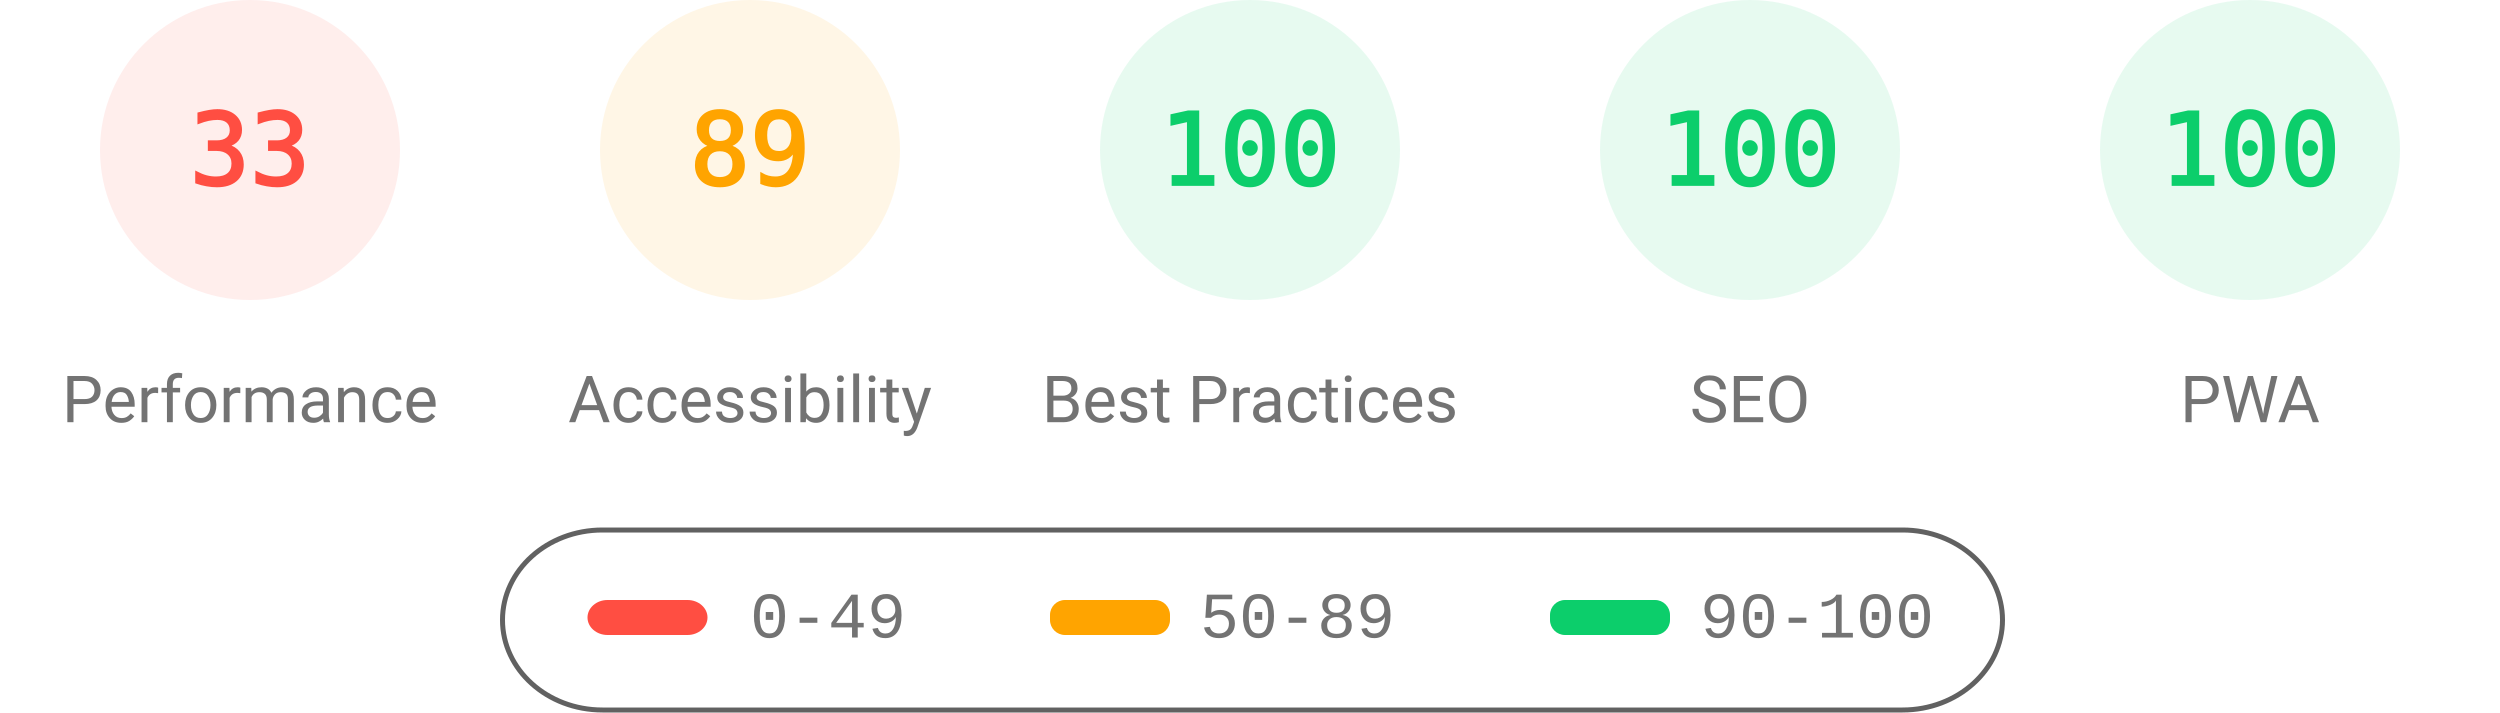
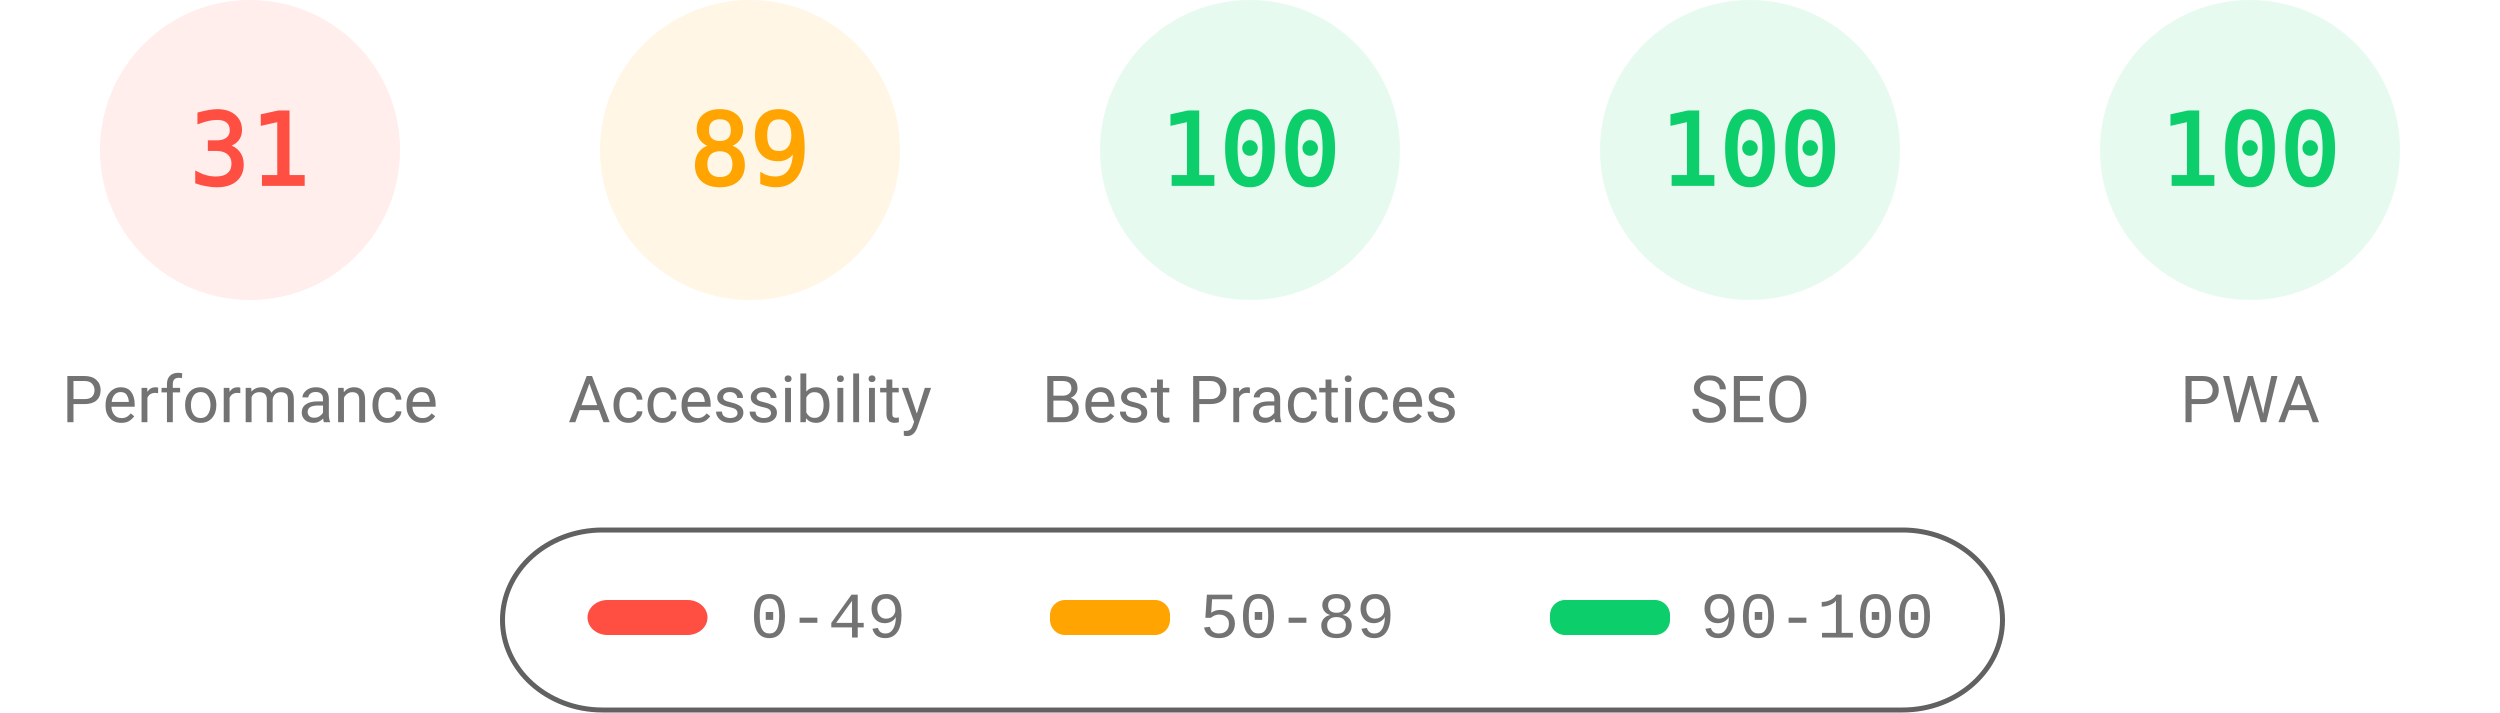
<svg xmlns="http://www.w3.org/2000/svg" fill="none" width="1000" height="285">
  <style>.gauge-base{opacity:.1}.gauge-arc{fill:none;animation-delay:250ms;stroke-linecap:round;transform:rotate(-90deg);transform-origin:100px 60px;animation:load-gauge 1s ease forwards}.guage-text{font-size:40px;font-family:monospace;text-align:center}.guage-red{color:#ff4e42;fill:#ff4e42;stroke:#ff4e42}.guage-orange{color:#ffa400;fill:#ffa400;stroke:#ffa400}.guage-green{color:#0cce6b;fill:#0cce6b;stroke:#0cce6b}.guage-undefined{color:#5c5c5c;fill:#5c5c5c;stroke:#5c5c5c}.guage-title{color:#737373;fill:#737373;stroke:none;font-size:26px;line-height:26px;font-family:Roboto,Halvetica,Arial,sans-serif}@keyframes load-gauge{from{stroke-dasharray:0 352.858}}</style>
  <svg class="guage-div guage-perf guage-red" viewBox="0 0 200 200" width="200" height="200">
    <circle class="gauge-base" r="56" cx="100" cy="60" stroke-width="8" />
-     <circle class="gauge-arc guage-arc-1" r="56" cx="100" cy="60" stroke-width="8" style="stroke-dasharray:116.113,351.858" />
-     <text class="guage-text" x="100" y="60" alignment-baseline="central" dominant-baseline="central" text-anchor="middle">33</text>
+     <circle class="gauge-arc guage-arc-1" r="56" cx="100" cy="60" stroke-width="8" style="stroke-dasharray:109.076,351.858" />
+     <text class="guage-text" x="100" y="60" alignment-baseline="central" dominant-baseline="central" text-anchor="middle">31</text>
    <text class="guage-title" x="100" y="160" alignment-baseline="central" dominant-baseline="central" text-anchor="middle">Performance</text>
  </svg>
  <svg class="guage-div guage-acc guage-orange" viewBox="0 0 200 200" width="200" height="200" x="200">
    <circle class="gauge-base" r="56" cx="100" cy="60" stroke-width="8" />
    <circle class="gauge-arc guage-arc-2" r="56" cx="100" cy="60" stroke-width="8" style="stroke-dasharray:313.154,351.858" />
    <text class="guage-text" x="100" y="60" alignment-baseline="central" dominant-baseline="central" text-anchor="middle">89</text>
    <text class="guage-title" x="100" y="160" alignment-baseline="central" dominant-baseline="central" text-anchor="middle">Accessibility</text>
  </svg>
  <svg class="guage-div guage-best guage-green" viewBox="0 0 200 200" width="200" height="200" x="400">
    <circle class="gauge-base" r="56" cx="100" cy="60" stroke-width="8" />
    <circle class="gauge-arc guage-arc-3" r="56" cx="100" cy="60" stroke-width="8" style="stroke-dasharray:351.858,351.858" />
    <text class="guage-text" x="100" y="60" alignment-baseline="central" dominant-baseline="central" text-anchor="middle">100</text>
    <text class="guage-title" x="100" y="160" alignment-baseline="central" dominant-baseline="central" text-anchor="middle">Best Practices</text>
  </svg>
  <svg class="guage-div guage-seo guage-green" viewBox="0 0 200 200" width="200" height="200" x="600">
    <circle class="gauge-base" r="56" cx="100" cy="60" stroke-width="8" />
    <circle class="gauge-arc guage-arc-4" r="56" cx="100" cy="60" stroke-width="8" style="stroke-dasharray:351.858,351.858" />
    <text class="guage-text" x="100" y="60" alignment-baseline="central" dominant-baseline="central" text-anchor="middle">100</text>
    <text class="guage-title" x="100" y="160" alignment-baseline="central" dominant-baseline="central" text-anchor="middle">SEO</text>
  </svg>
  <svg class="guage-div guage-pwa guage-green" viewBox="0 0 200 200" width="200" height="200" x="800">
    <circle class="gauge-base" r="56" cx="100" cy="60" stroke-width="8" />
    <circle class="gauge-arc guage-arc-4" r="56" cx="100" cy="60" stroke-width="8" style="stroke-dasharray:351.858,351.858" />
    <text class="guage-text" x="100" y="60" alignment-baseline="central" dominant-baseline="central" text-anchor="middle">100</text>
    <text class="guage-title" x="100" y="160" alignment-baseline="central" dominant-baseline="central" text-anchor="middle">PWA</text>
  </svg>
  <svg width="604" height="76" x="200" y="210">
    <path fill="none" id="canvas_background" d="M-1-1h604v80H-1z" />
    <rect fill-opacity="0" stroke="#616161" stroke-width="2" rx="40" id="svg_2" height="72" width="600" y="2" x="1" fill="#000" />
    <rect stroke="#000" rx="8" id="svg_3" height="14" width="48" y="30" x="35" stroke-opacity="null" stroke-width="0" fill="#ff4e42" />
    <rect stroke="#000" rx="6" id="svg_4" height="14" width="48" y="30" x="220" stroke-opacity="null" stroke-width="0" fill="#ffa400" />
    <rect stroke="#000" rx="6" id="svg_5" height="14" width="48" y="30" x="420" stroke-opacity="null" stroke-width="0" fill="#0cce6b" />
    <text xml:space="preserve" text-anchor="start" font-family="'Courier New', Courier, monospace" font-size="26" id="svg_6" y="45" x="100" stroke-opacity="null" stroke-width="0" stroke="#000" fill="#737373">0-49</text>
    <text xml:space="preserve" text-anchor="start" font-family="'Courier New', Courier, monospace" font-size="26" id="svg_7" y="45" x="280" stroke-opacity="null" stroke-width="0" stroke="#000" fill="#737373">50-89</text>
    <text xml:space="preserve" text-anchor="start" font-family="'Courier New', Courier, monospace" font-size="26" id="svg_8" y="45" x="480" stroke-opacity="null" stroke-width="0" stroke="#000" fill="#737373">90-100</text>
  </svg>
</svg>
